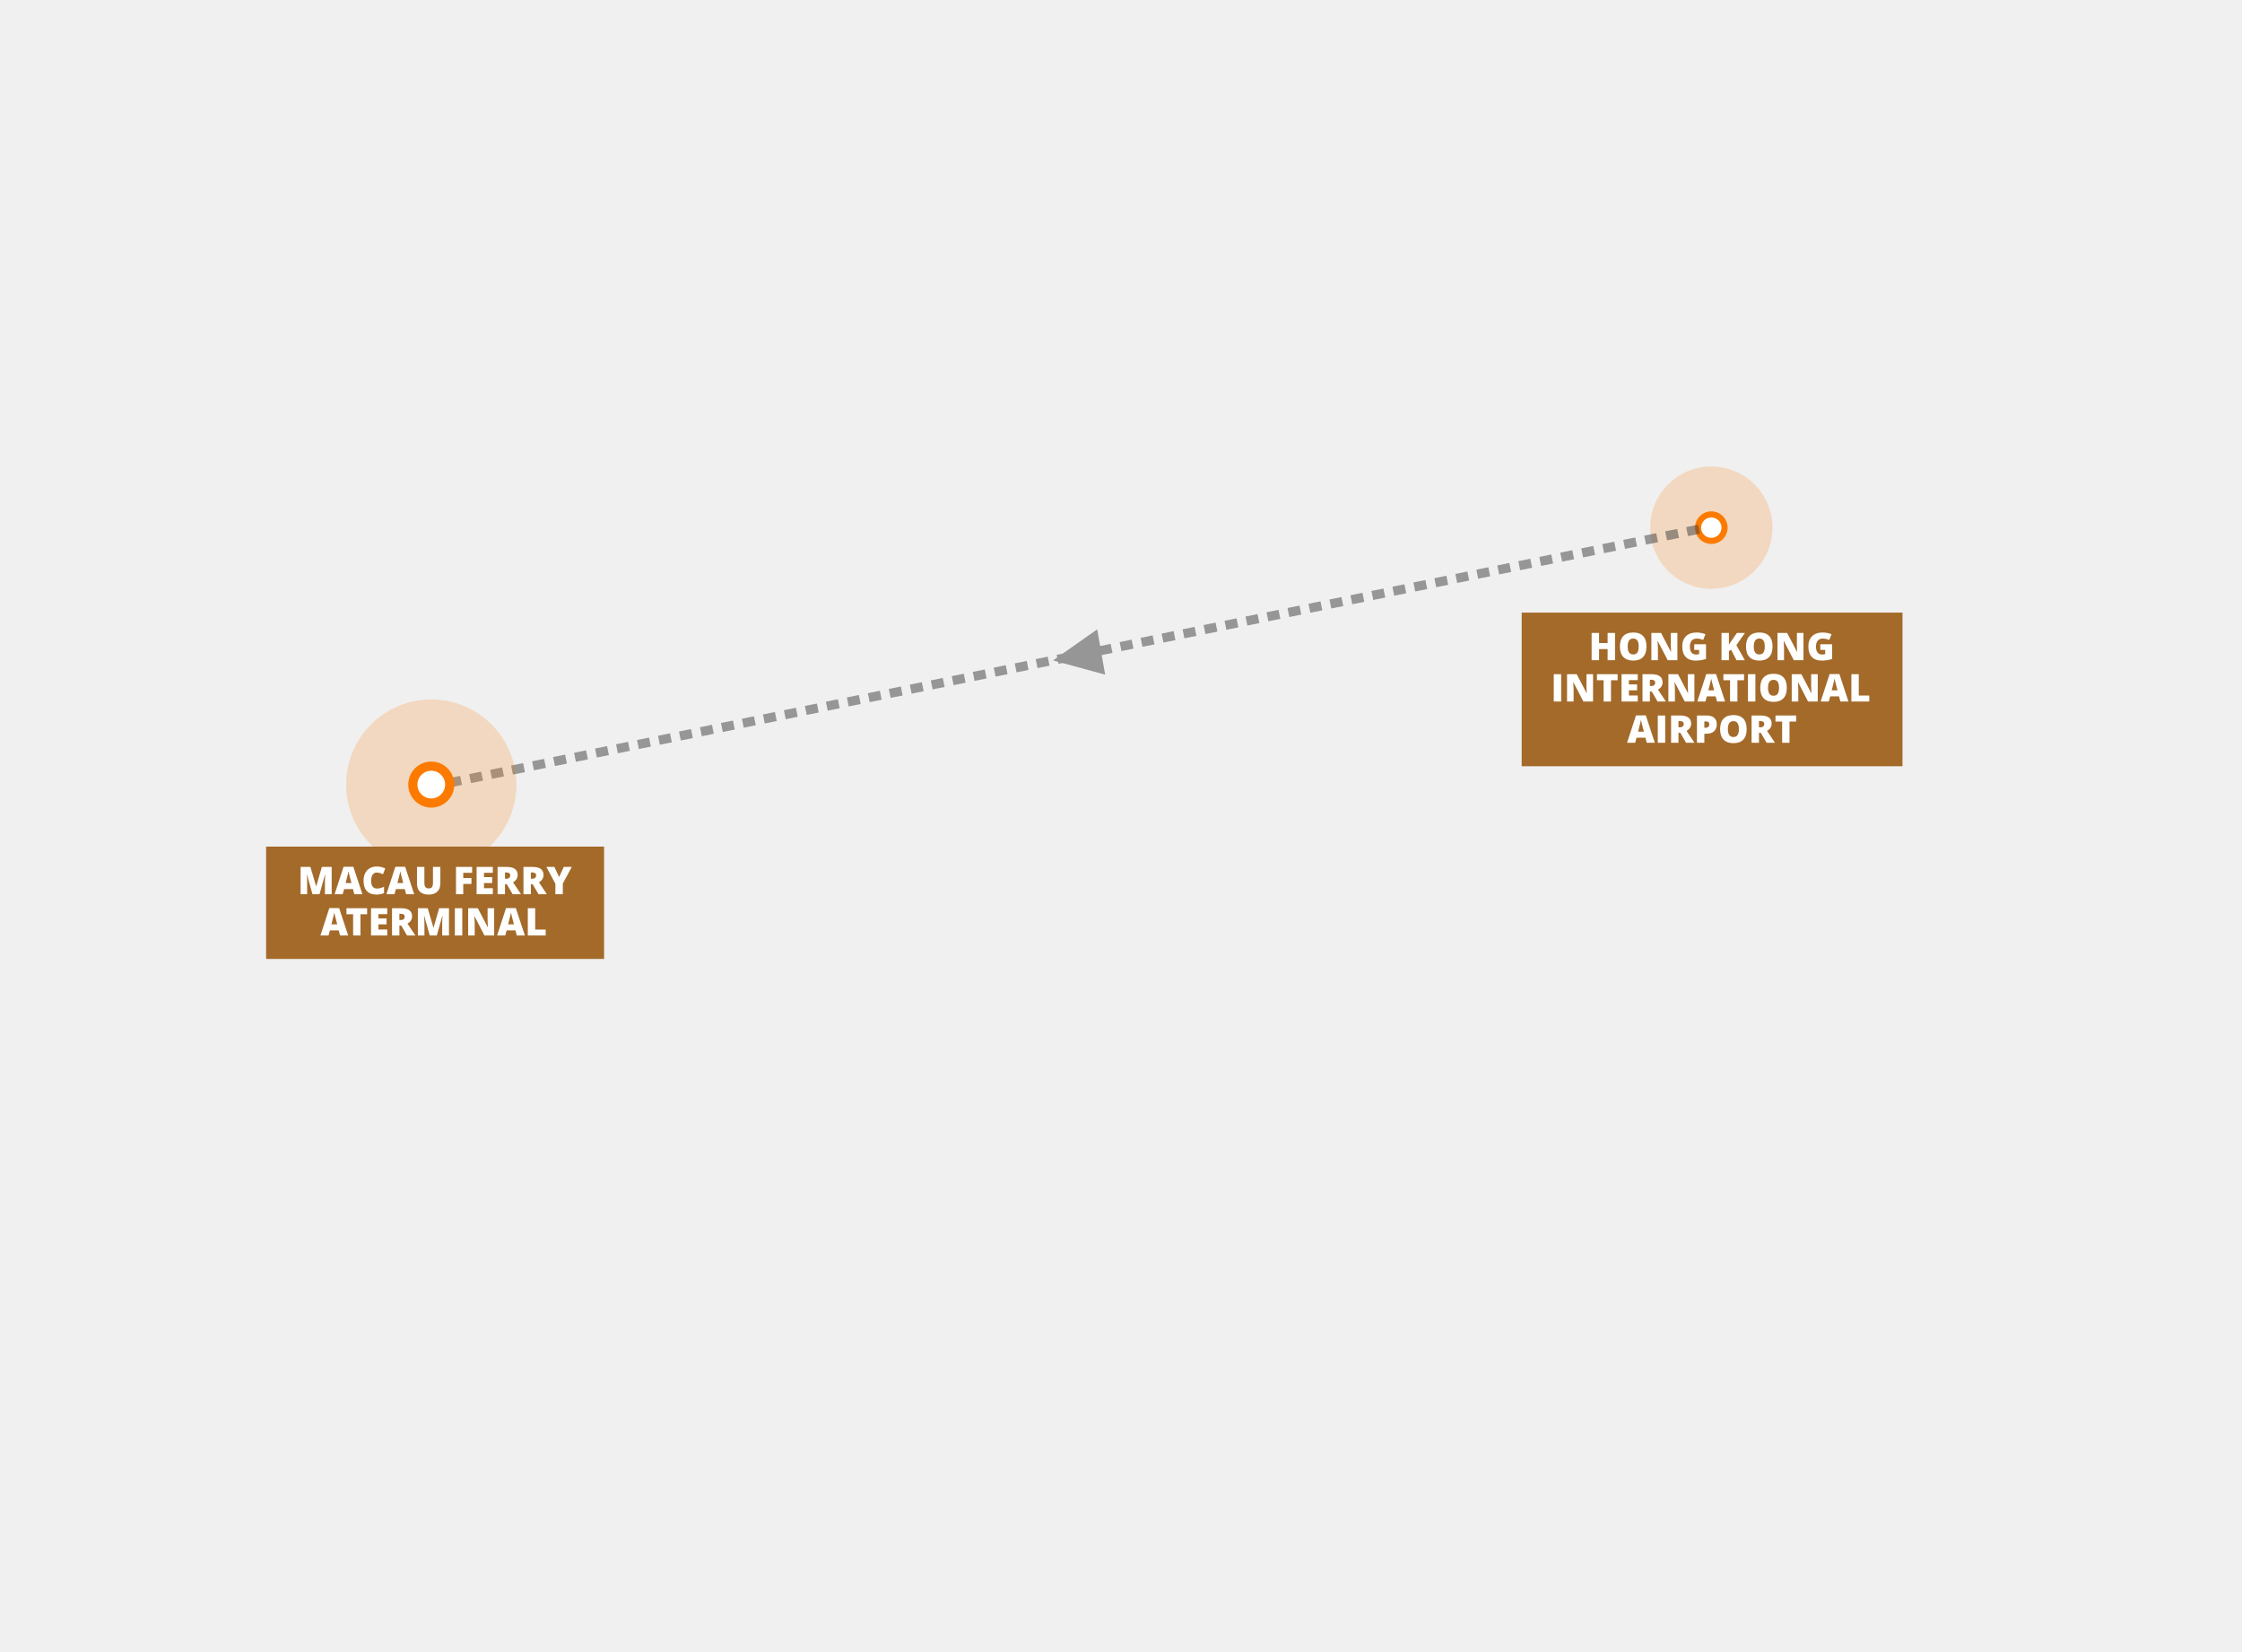
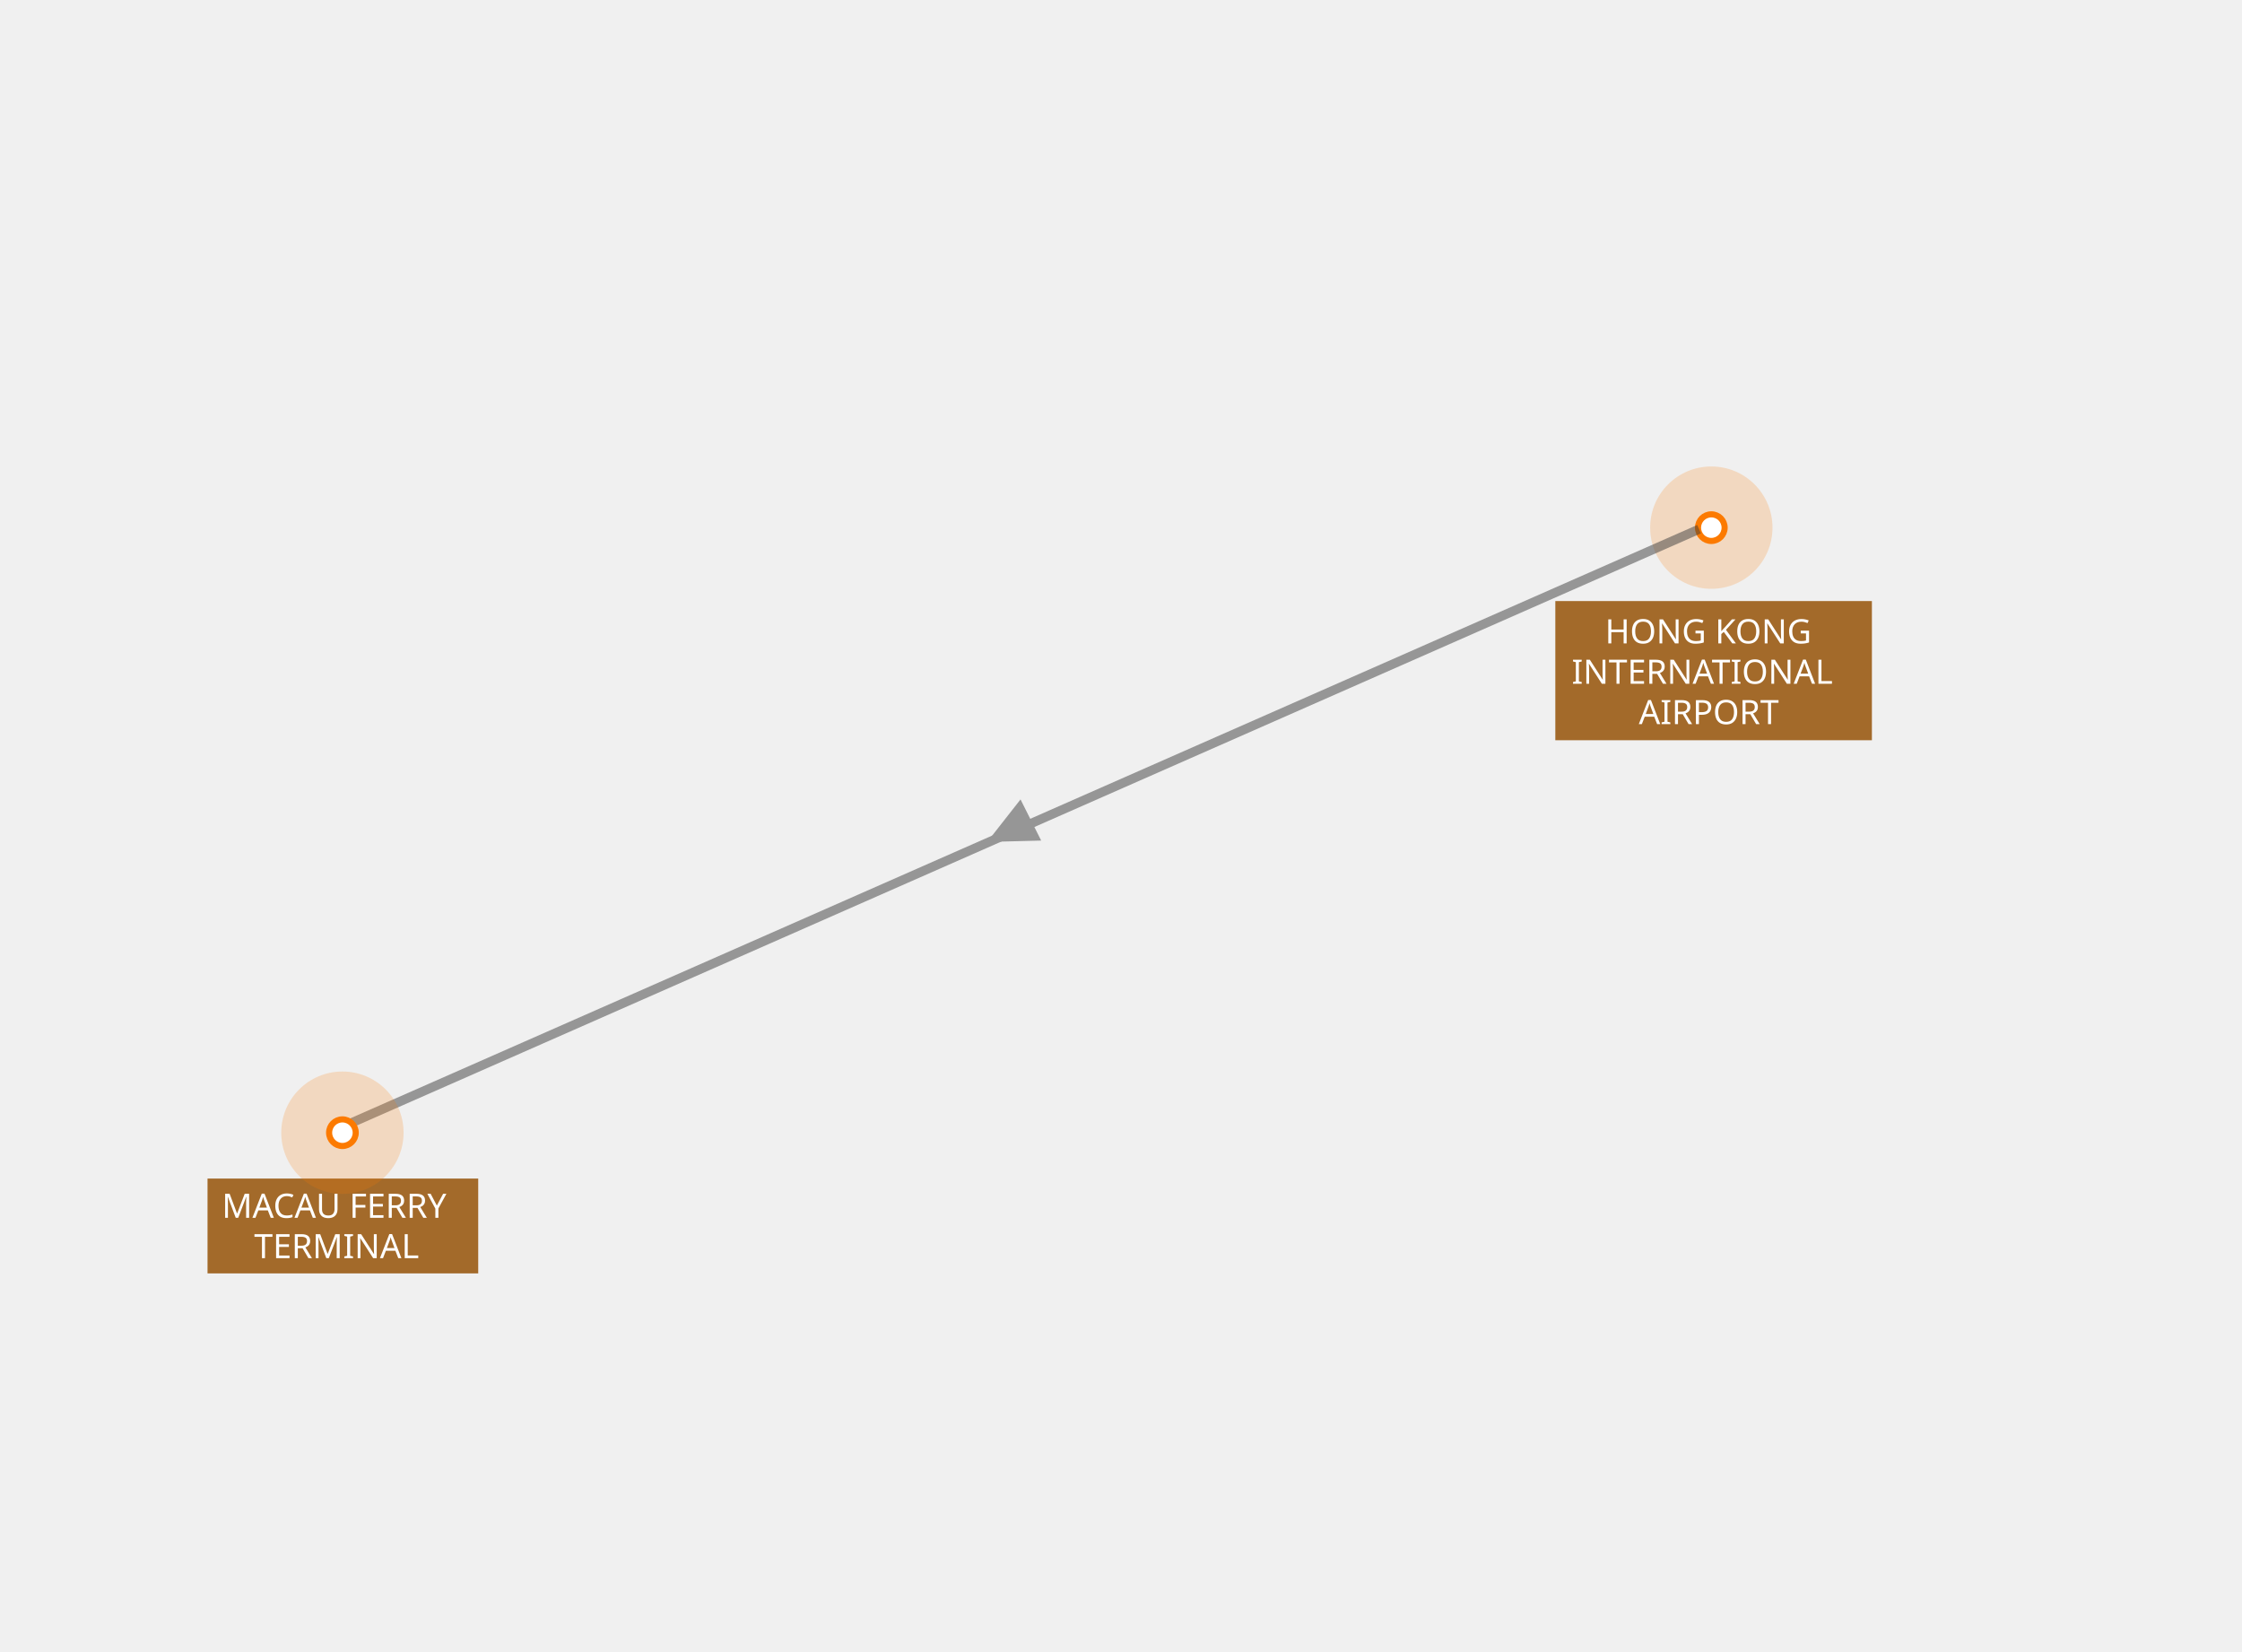
- <svg xmlns="http://www.w3.org/2000/svg" id="details" viewBox="0 0 1466 1080">
-   <defs>
-     <style>.cls-1,.cls-8{fill:#fc7a00;}.cls-1{opacity:0.2;isolation:isolate;}.cls-2,.cls-4,.cls-9{fill:#fff;}.cls-2,.cls-9{stroke:#fc7a00;stroke-linejoin:round;}.cls-2{stroke-width:4px;}.cls-3{fill:#a36a2a;}.cls-4{font-size:25px;font-family:OpenSans-ExtraBold, Open Sans;font-weight:800;}.cls-5{opacity:0.5;}.cls-6{fill:none;stroke:#3b3b3b;stroke-miterlimit:10;stroke-dasharray:8 6;}.cls-6,.cls-9{stroke-width:6px;}.cls-7{fill:#3b3b3b;}.cls-8{opacity:0.2;}</style>
-   </defs>
+ <svg xmlns="http://www.w3.org/2000/svg" version="1.1" id="details" x="0px" y="0px" viewBox="0 0 1466 1080" style="enable-background:new 0 0 1466 1080;" xml:space="preserve">
+   <style type="text/css">
+ 	.st0{opacity:0.2;fill:#FC7A00;enable-background:new    ;}
+ 	.st1{fill:#FFFFFF;stroke:#FC7A00;stroke-width:4;stroke-linejoin:round;}
+ 	.st2{opacity:0.5;}
+ 	.st3{fill:none;stroke:#3B3B3B;stroke-width:6;stroke-miterlimit:10;}
+ 	.st4{fill:#3B3B3B;}
+ 	.st5{fill:#A36A2A;stroke:#A36A2A;stroke-width:20;stroke-miterlimit:10;}
+ 	.st6{fill:#FFFFFF;}
+ 	.st7{font-family:'OpenSans-ExtraBold';}
+ 	.st8{font-size:22px;}
+ </style>
  <g id="marker-HK">
-     <circle class="cls-1" cx="1119" cy="345" r="40" />
-     <circle class="cls-2" cx="1119" cy="345" r="8.66" />
+     <circle class="st0" cx="1119" cy="345" r="40" />
+     <circle class="st1" cx="1119" cy="345" r="8.7" />
+   </g>
+   <g id="macau-line" class="st2">
+     <line class="st3" x1="1111" y1="346" x2="215.2" y2="740.6" />
+     <polygon class="st4" points="667.3,522.7 680.8,549.6 645.5,550.5  " />
+   </g>
+   <g id="ndjili-text">
+     <rect x="145.7" y="780.6" class="st5" width="157" height="42" />
+     <text transform="matrix(1 0 0 1 145.083 796.2522)" class="st6 st7 st8">MACAU FERRY</text>
+     <text transform="matrix(1 0 0 1 166.163 822.6522)" class="st6 st7 st8">TERMINAL</text>
  </g>
  <g id="HK-text">
-     <rect class="cls-3" x="995" y="400.55" width="249" height="100.45" />
-     <text class="cls-4" transform="translate(1038.81 431.67)">HONG KONG<tspan x="-24.77" y="27">INTERNATIONAL</tspan>
-       <tspan x="25.1" y="54">AIRPORT</tspan>
-     </text>
+     <rect x="1027" y="403" class="st5" width="187" height="71" />
+     <text transform="matrix(1 0 0 1 1049.49 420.67)" class="st6 st7 st8">HONG KONG</text>
+     <text transform="matrix(1 0 0 1 1027.69 447.07)" class="st6 st7 st8">INTERNATIONAL</text>
+     <text transform="matrix(1 0 0 1 1071.58 473.47)" class="st6 st7 st8">AIRPORT</text>
  </g>
-   <g id="macau-line" class="cls-5">
-     <line class="cls-6" x1="1111" y1="346" x2="288" y2="513" />
-     <polygon class="cls-7" points="717.45 411.5 722.63 441.12 688.56 431.81 717.45 411.5" />
+   <g id="marker-HK-2">
+     <circle class="st0" cx="223.9" cy="740.6" r="40" />
+     <circle class="st1" cx="223.9" cy="740.6" r="8.7" />
  </g>
-   <g id="marker-macau">
-     <circle class="cls-8" cx="282" cy="513" r="55.68" />
-     <circle class="cls-9" cx="282" cy="513" r="12.06" />
-   </g>
-   <rect class="cls-3" x="174" y="553.55" width="221" height="73.45" />
-   <text class="cls-4" transform="translate(194.63 584.67)">MACAU FERRY<tspan x="14.88" y="27">ATERMINAL</tspan>
-   </text>
</svg>
